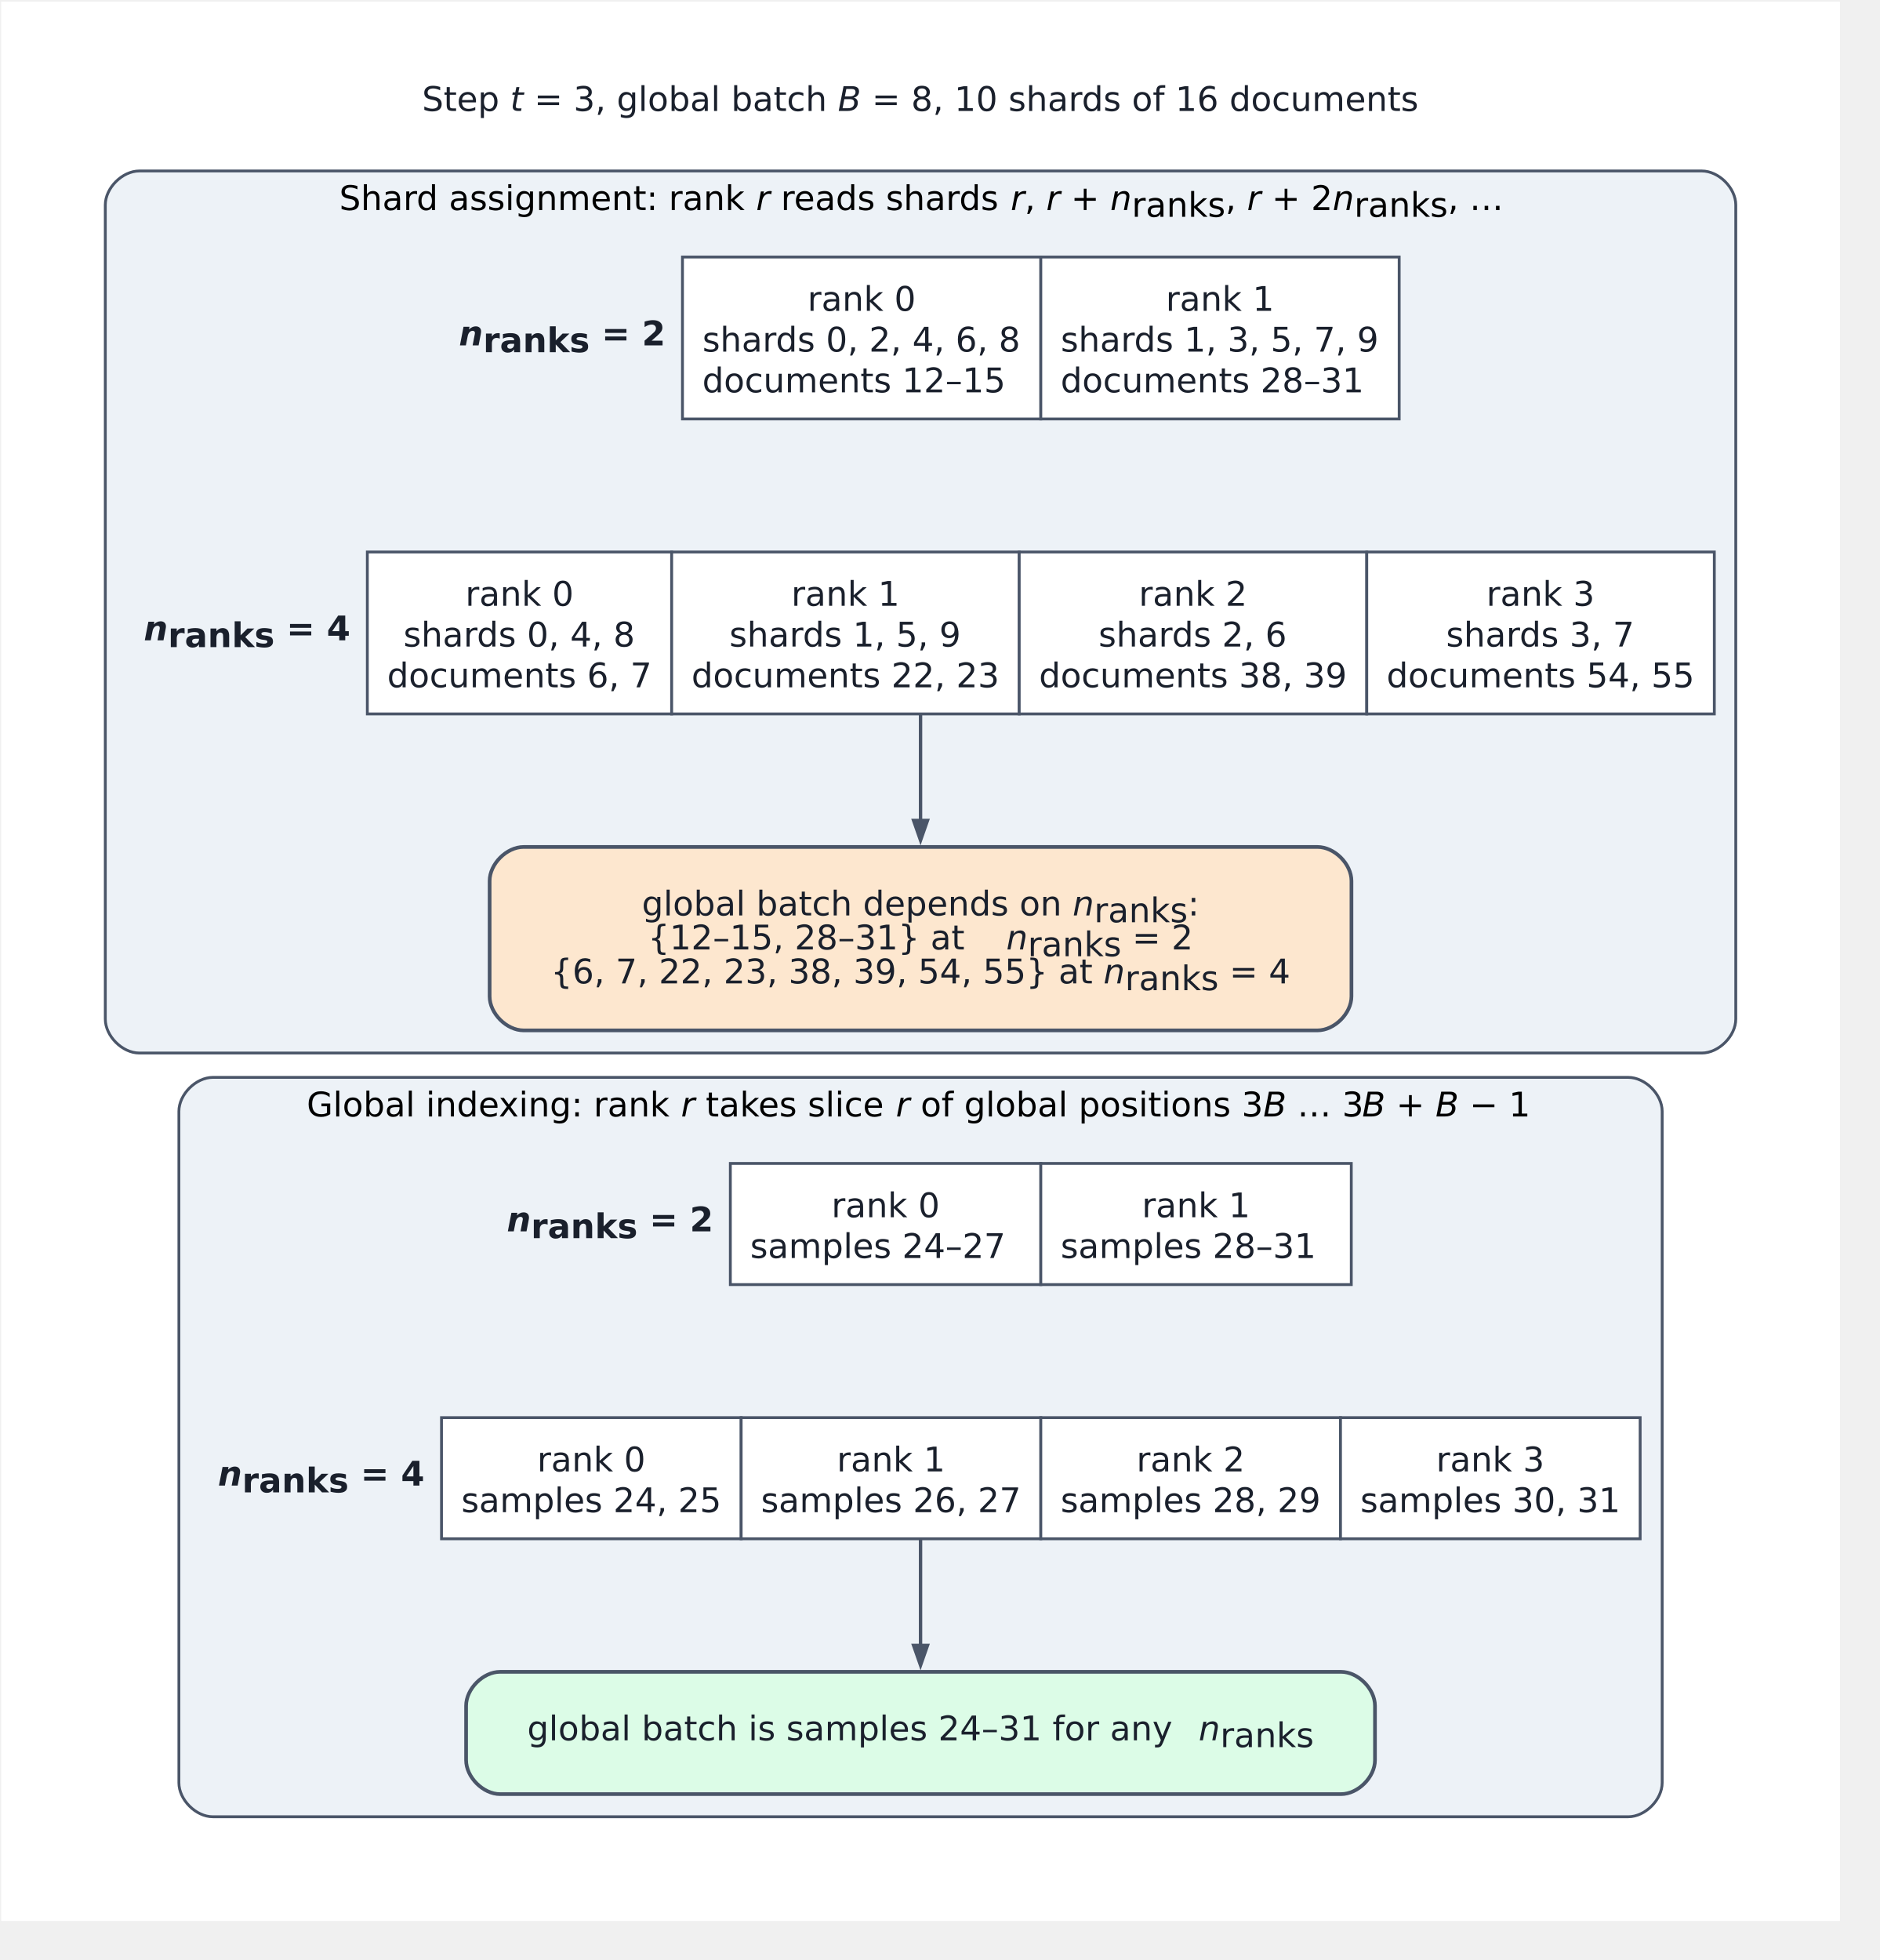
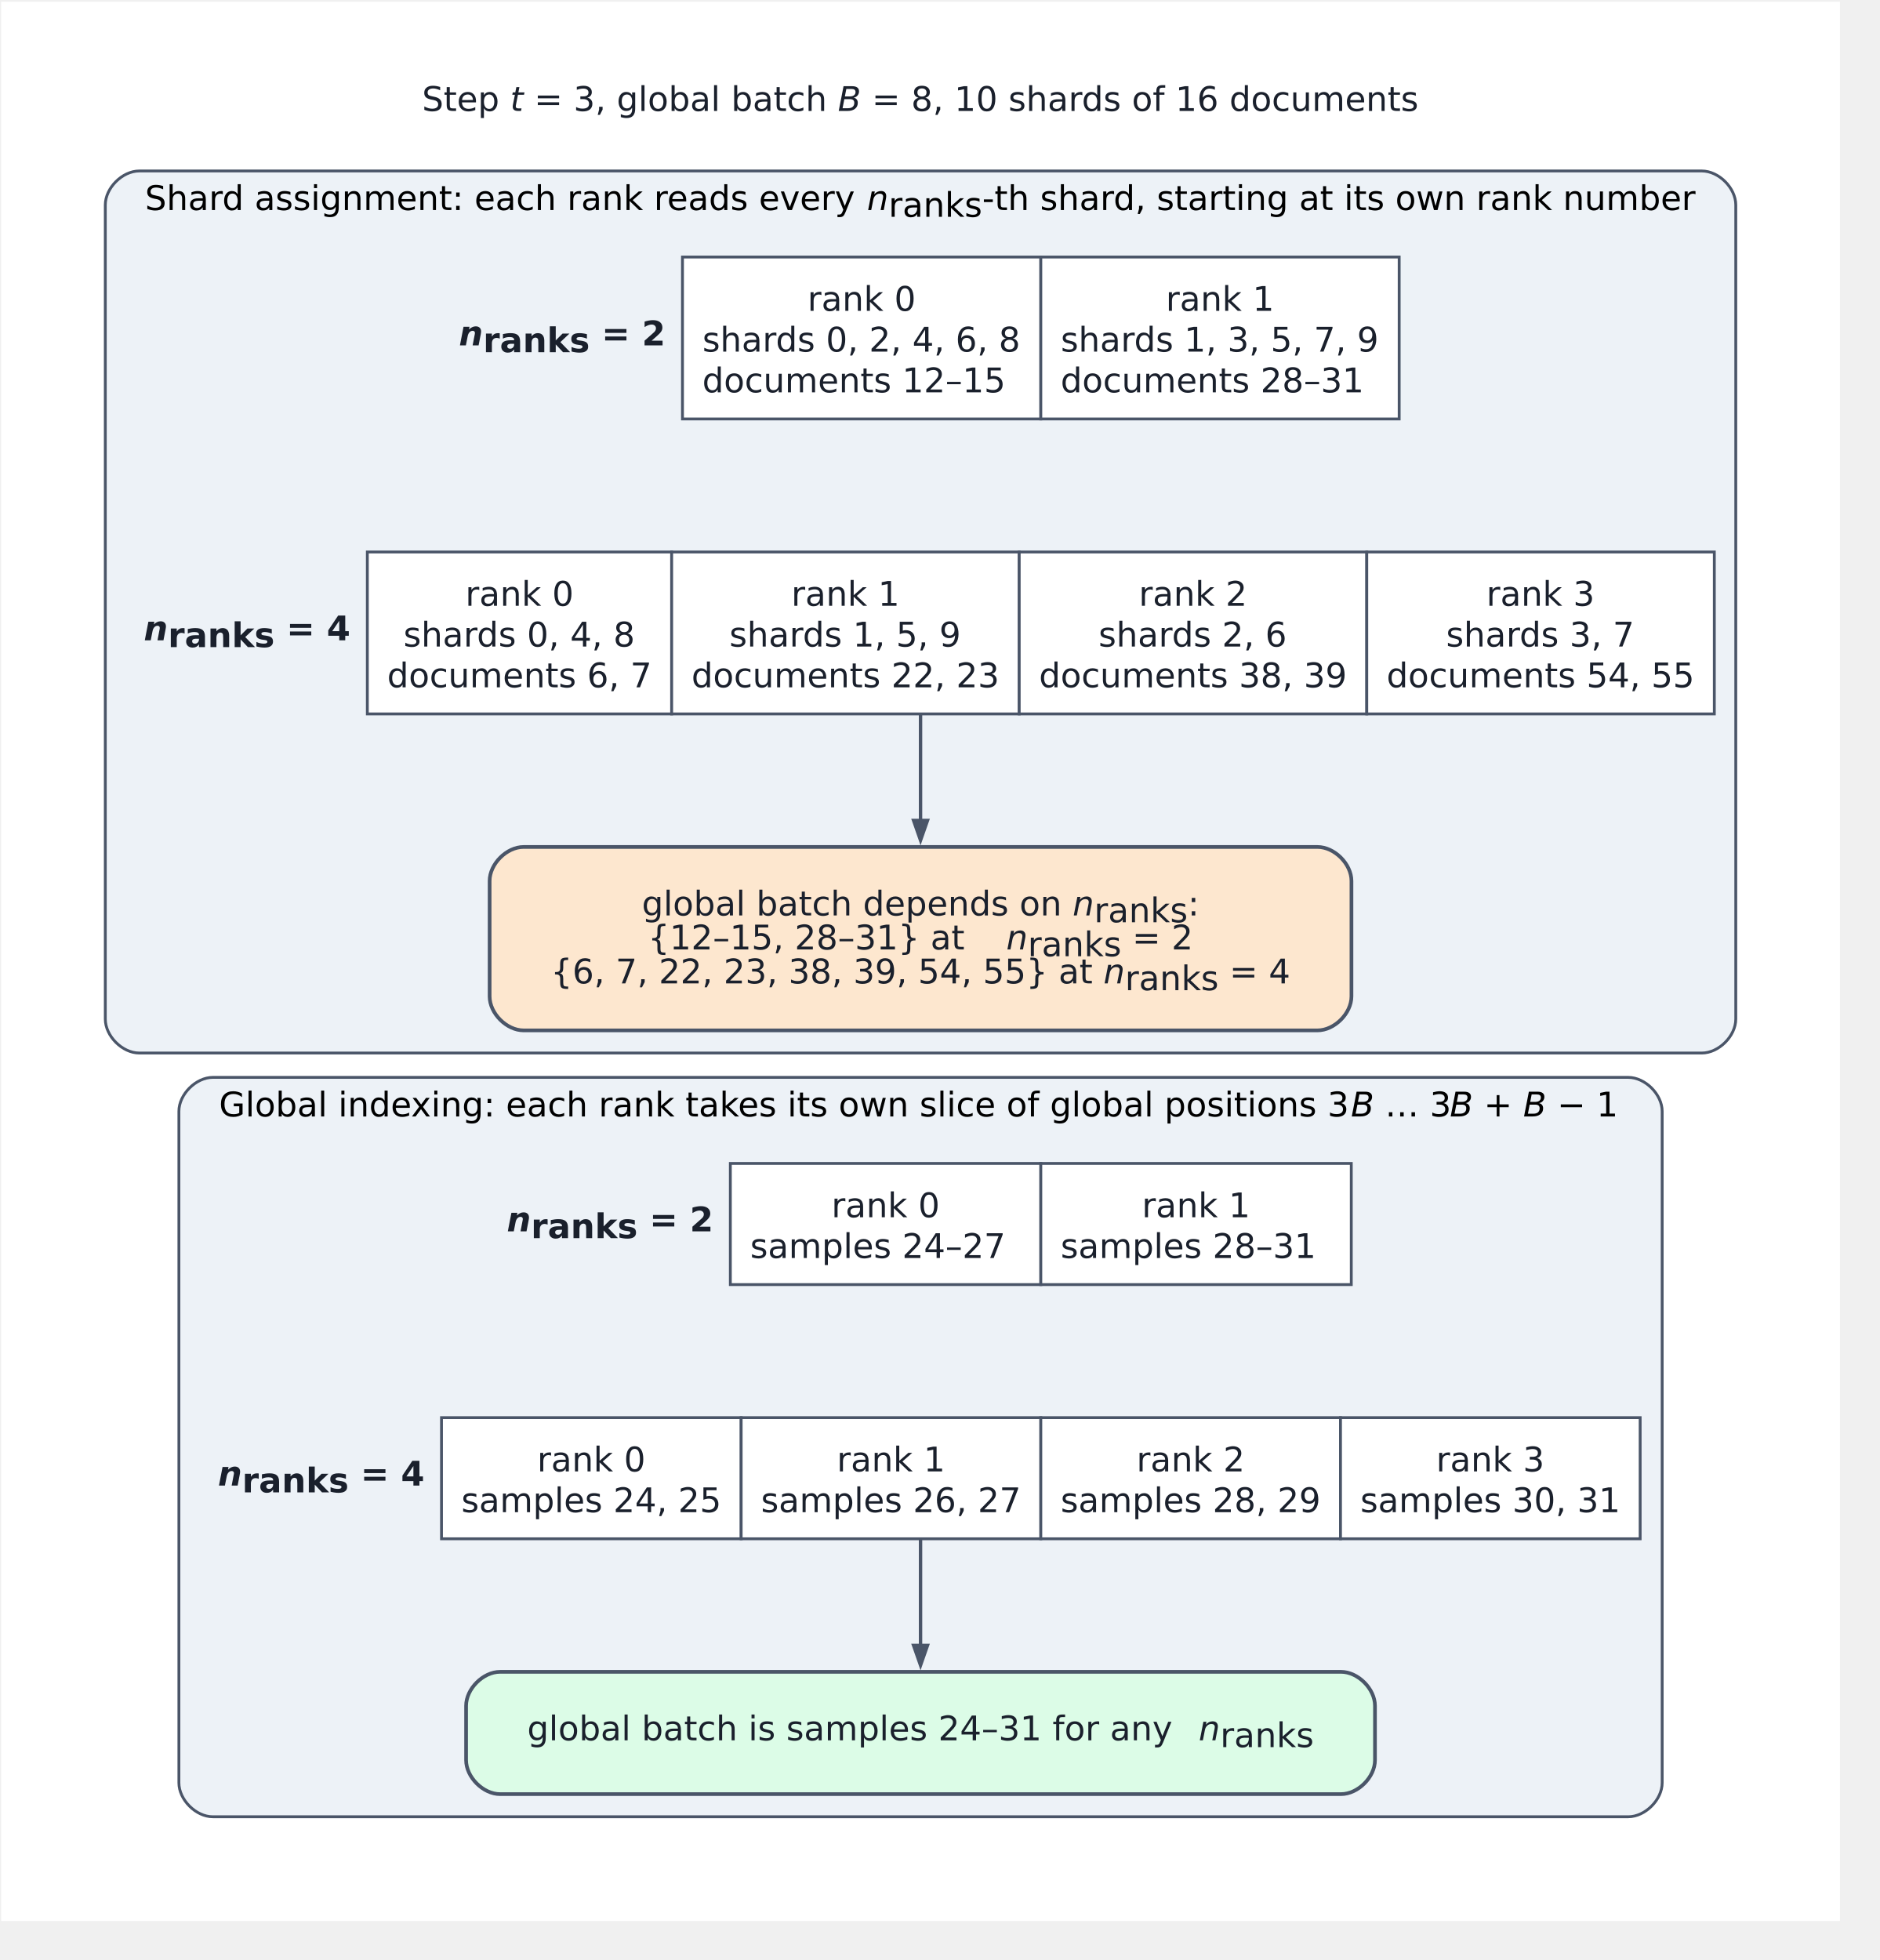
<svg xmlns="http://www.w3.org/2000/svg" width="678" height="707" viewBox="14.00 14.00 664.00 692.00">
  <g id="graph0" class="graph" transform="scale(1 1) rotate(0) translate(43.2 663.6)">
    <polygon fill="#ffffff" stroke="none" points="-28.8,28.8 -28.8,-649.2 620.8,-649.2 620.8,28.8 -28.8,28.8" />
    <g id="clust1" class="cluster">
      <path fill="#edf2f7" stroke="#4a5568" d="M20,-277.8C20,-277.8 572,-277.8 572,-277.8 578,-277.8 584,-283.8 584,-289.8 584,-289.8 584,-577.4 584,-577.4 584,-583.4 578,-589.4 572,-589.4 572,-589.4 20,-589.4 20,-589.4 14,-589.4 8,-583.4 8,-577.4 8,-577.4 8,-289.8 8,-289.8 8,-283.8 14,-277.8 20,-277.8" />
-       <text xml:space="preserve" text-anchor="start" x="90.64" y="-575.6" font-family="DejaVu Sans" font-size="12.00">Shard assignment: rank </text>
-       <text xml:space="preserve" text-anchor="start" x="237.9" y="-575.6" font-family="DejaVu Sans" font-style="italic" font-size="12.00">r</text>
-       <text xml:space="preserve" text-anchor="start" x="242.83" y="-575.6" font-family="DejaVu Sans" font-size="12.00"> reads shards </text>
-       <text xml:space="preserve" text-anchor="start" x="327.83" y="-575.6" font-family="DejaVu Sans" font-style="italic" font-size="12.00">r</text>
-       <text xml:space="preserve" text-anchor="start" x="332.76" y="-575.6" font-family="DejaVu Sans" font-size="12.00">, </text>
-       <text xml:space="preserve" text-anchor="start" x="340.39" y="-575.6" font-family="DejaVu Sans" font-style="italic" font-size="12.00">r</text>
-       <text xml:space="preserve" text-anchor="start" x="345.32" y="-575.6" font-family="DejaVu Sans" font-size="12.00"> + </text>
-       <text xml:space="preserve" text-anchor="start" x="363" y="-575.6" font-family="DejaVu Sans" font-style="italic" font-size="12.00">n</text>
-       <text xml:space="preserve" text-anchor="start" x="370.61" y="-575.6" font-family="DejaVu Sans" baseline-shift="sub" font-size="12.00">ranks</text>
-       <text xml:space="preserve" text-anchor="start" x="403.7" y="-575.6" font-family="DejaVu Sans" font-size="12.00">, </text>
-       <text xml:space="preserve" text-anchor="start" x="411.33" y="-575.6" font-family="DejaVu Sans" font-style="italic" font-size="12.00">r</text>
-       <text xml:space="preserve" text-anchor="start" x="416.27" y="-575.6" font-family="DejaVu Sans" font-size="12.00"> + 2</text>
-       <text xml:space="preserve" text-anchor="start" x="441.58" y="-575.6" font-family="DejaVu Sans" font-style="italic" font-size="12.00">n</text>
-       <text xml:space="preserve" text-anchor="start" x="449.19" y="-575.6" font-family="DejaVu Sans" baseline-shift="sub" font-size="12.00">ranks</text>
-       <text xml:space="preserve" text-anchor="start" x="482.28" y="-575.6" font-family="DejaVu Sans" font-size="12.00">, …</text>
+       <text xml:space="preserve" text-anchor="start" x="22.01" y="-575.6" font-family="DejaVu Sans" font-size="12.00">Shard assignment: each rank reads every </text>
+       <text xml:space="preserve" text-anchor="start" x="277.08" y="-575.6" font-family="DejaVu Sans" font-style="italic" font-size="12.00">n</text>
+       <text xml:space="preserve" text-anchor="start" x="284.69" y="-575.6" font-family="DejaVu Sans" baseline-shift="sub" font-size="12.00">ranks</text>
+       <text xml:space="preserve" text-anchor="start" x="317.78" y="-575.6" font-family="DejaVu Sans" font-size="12.00">-th shard, starting at its own rank number</text>
    </g>
    <g id="clust2" class="cluster">
      <path fill="#edf2f7" stroke="#4a5568" d="M46,-8C46,-8 546,-8 546,-8 552,-8 558,-14 558,-20 558,-20 558,-257.2 558,-257.2 558,-263.2 552,-269.2 546,-269.2 546,-269.2 46,-269.2 46,-269.2 40,-269.2 34,-263.2 34,-257.2 34,-257.2 34,-20 34,-20 34,-14 40,-8 46,-8" />
-       <text xml:space="preserve" text-anchor="start" x="79.15" y="-255.4" font-family="DejaVu Sans" font-size="12.00">Global indexing: rank </text>
-       <text xml:space="preserve" text-anchor="start" x="211.36" y="-255.4" font-family="DejaVu Sans" font-style="italic" font-size="12.00">r</text>
-       <text xml:space="preserve" text-anchor="start" x="216.29" y="-255.4" font-family="DejaVu Sans" font-size="12.00"> takes slice </text>
-       <text xml:space="preserve" text-anchor="start" x="287.28" y="-255.4" font-family="DejaVu Sans" font-style="italic" font-size="12.00">r</text>
-       <text xml:space="preserve" text-anchor="start" x="292.21" y="-255.4" font-family="DejaVu Sans" font-size="12.00"> of global positions 3</text>
-       <text xml:space="preserve" text-anchor="start" x="417.05" y="-255.4" font-family="DejaVu Sans" font-style="italic" font-size="12.00">B</text>
-       <text xml:space="preserve" text-anchor="start" x="425.28" y="-255.4" font-family="DejaVu Sans" font-size="12.00"> … 3</text>
-       <text xml:space="preserve" text-anchor="start" x="451.99" y="-255.4" font-family="DejaVu Sans" font-style="italic" font-size="12.00">B</text>
-       <text xml:space="preserve" text-anchor="start" x="460.22" y="-255.4" font-family="DejaVu Sans" font-size="12.00"> + </text>
-       <text xml:space="preserve" text-anchor="start" x="477.91" y="-255.4" font-family="DejaVu Sans" font-style="italic" font-size="12.00">B</text>
-       <text xml:space="preserve" text-anchor="start" x="486.14" y="-255.4" font-family="DejaVu Sans" font-size="12.00"> − 1</text>
+       <text xml:space="preserve" text-anchor="start" x="48.18" y="-255.4" font-family="DejaVu Sans" font-size="12.00">Global indexing: each rank takes its own slice of global positions 3</text>
+       <text xml:space="preserve" text-anchor="start" x="448.02" y="-255.4" font-family="DejaVu Sans" font-style="italic" font-size="12.00">B</text>
+       <text xml:space="preserve" text-anchor="start" x="456.25" y="-255.4" font-family="DejaVu Sans" font-size="12.00"> … 3</text>
+       <text xml:space="preserve" text-anchor="start" x="482.96" y="-255.4" font-family="DejaVu Sans" font-style="italic" font-size="12.00">B</text>
+       <text xml:space="preserve" text-anchor="start" x="491.19" y="-255.4" font-family="DejaVu Sans" font-size="12.00"> + </text>
+       <text xml:space="preserve" text-anchor="start" x="508.88" y="-255.4" font-family="DejaVu Sans" font-style="italic" font-size="12.00">B</text>
+       <text xml:space="preserve" text-anchor="start" x="517.11" y="-255.4" font-family="DejaVu Sans" font-size="12.00"> − 1</text>
    </g>
    <g id="node1" class="node">
      <text xml:space="preserve" text-anchor="start" x="132.91" y="-527.8" font-family="DejaVu Sans" font-weight="bold" font-style="italic" font-size="12.00" fill="#1a202c">n</text>
      <text xml:space="preserve" text-anchor="start" x="141.46" y="-527.8" font-family="DejaVu Sans" font-weight="bold" baseline-shift="sub" font-size="12.00" fill="#1a202c">ranks</text>
      <text xml:space="preserve" text-anchor="start" x="179.14" y="-527.8" font-family="DejaVu Sans" font-weight="bold" font-size="12.00" fill="#1a202c"> = 2</text>
      <polygon fill="#ffffff" stroke="none" points="211.9,-501.8 211.9,-559 338.49,-559 338.49,-501.8 211.9,-501.8" />
      <polygon fill="none" stroke="#4a5568" points="211.9,-501.8 211.9,-559 338.49,-559 338.49,-501.8 211.9,-501.8" />
      <text xml:space="preserve" text-anchor="start" x="256.05" y="-540" font-family="DejaVu Sans" font-size="12.00" fill="#1a202c">rank 0</text>
      <text xml:space="preserve" text-anchor="start" x="218.94" y="-525.6" font-family="DejaVu Sans" font-size="12.00" fill="#1a202c">shards 0, 2, 4, 6, 8</text>
      <text xml:space="preserve" text-anchor="start" x="218.9" y="-511.2" font-family="DejaVu Sans" font-size="12.00" fill="#1a202c">documents 12–15</text>
      <polygon fill="#ffffff" stroke="none" points="338.49,-501.8 338.49,-559 465.09,-559 465.09,-501.8 338.49,-501.8" />
      <polygon fill="none" stroke="#4a5568" points="338.49,-501.8 338.49,-559 465.09,-559 465.09,-501.8 338.49,-501.8" />
      <text xml:space="preserve" text-anchor="start" x="382.64" y="-540" font-family="DejaVu Sans" font-size="12.00" fill="#1a202c">rank 1</text>
      <text xml:space="preserve" text-anchor="start" x="345.53" y="-525.6" font-family="DejaVu Sans" font-size="12.00" fill="#1a202c">shards 1, 3, 5, 7, 9</text>
      <text xml:space="preserve" text-anchor="start" x="345.49" y="-511.2" font-family="DejaVu Sans" font-size="12.00" fill="#1a202c">documents 28–31</text>
    </g>
    <g id="node2" class="node">
      <text xml:space="preserve" text-anchor="start" x="21.58" y="-423.6" font-family="DejaVu Sans" font-weight="bold" font-style="italic" font-size="12.00" fill="#1a202c">n</text>
      <text xml:space="preserve" text-anchor="start" x="30.13" y="-423.6" font-family="DejaVu Sans" font-weight="bold" baseline-shift="sub" font-size="12.00" fill="#1a202c">ranks</text>
      <text xml:space="preserve" text-anchor="start" x="67.81" y="-423.6" font-family="DejaVu Sans" font-weight="bold" font-size="12.00" fill="#1a202c"> = 4</text>
      <polygon fill="#ffffff" stroke="none" points="100.57,-397.6 100.57,-454.8 208.08,-454.8 208.08,-397.6 100.57,-397.6" />
      <polygon fill="none" stroke="#4a5568" points="100.57,-397.6 100.57,-454.8 208.08,-454.8 208.08,-397.6 100.57,-397.6" />
      <text xml:space="preserve" text-anchor="start" x="135.18" y="-435.8" font-family="DejaVu Sans" font-size="12.00" fill="#1a202c">rank 0</text>
      <text xml:space="preserve" text-anchor="start" x="113.33" y="-421.4" font-family="DejaVu Sans" font-size="12.00" fill="#1a202c">shards 0, 4, 8</text>
      <text xml:space="preserve" text-anchor="start" x="107.57" y="-407" font-family="DejaVu Sans" font-size="12.00" fill="#1a202c">documents 6, 7</text>
      <polygon fill="#ffffff" stroke="none" points="208.08,-397.6 208.08,-454.8 330.86,-454.8 330.86,-397.6 208.08,-397.6" />
      <polygon fill="none" stroke="#4a5568" points="208.08,-397.6 208.08,-454.8 330.86,-454.8 330.86,-397.6 208.08,-397.6" />
      <text xml:space="preserve" text-anchor="start" x="250.32" y="-435.8" font-family="DejaVu Sans" font-size="12.00" fill="#1a202c">rank 1</text>
      <text xml:space="preserve" text-anchor="start" x="228.47" y="-421.4" font-family="DejaVu Sans" font-size="12.00" fill="#1a202c">shards 1, 5, 9</text>
      <text xml:space="preserve" text-anchor="start" x="215.08" y="-407" font-family="DejaVu Sans" font-size="12.00" fill="#1a202c">documents 22, 23</text>
      <polygon fill="#ffffff" stroke="none" points="330.86,-397.6 330.86,-454.8 453.64,-454.8 453.64,-397.6 330.86,-397.6" />
      <polygon fill="none" stroke="#4a5568" points="330.86,-397.6 330.86,-454.8 453.64,-454.8 453.64,-397.6 330.86,-397.6" />
      <text xml:space="preserve" text-anchor="start" x="373.1" y="-435.8" font-family="DejaVu Sans" font-size="12.00" fill="#1a202c">rank 2</text>
      <text xml:space="preserve" text-anchor="start" x="358.88" y="-421.4" font-family="DejaVu Sans" font-size="12.00" fill="#1a202c">shards 2, 6</text>
      <text xml:space="preserve" text-anchor="start" x="337.86" y="-407" font-family="DejaVu Sans" font-size="12.00" fill="#1a202c">documents 38, 39</text>
      <polygon fill="#ffffff" stroke="none" points="453.64,-397.6 453.64,-454.8 576.42,-454.8 576.42,-397.6 453.64,-397.6" />
      <polygon fill="none" stroke="#4a5568" points="453.64,-397.6 453.64,-454.8 576.42,-454.8 576.42,-397.6 453.64,-397.6" />
      <text xml:space="preserve" text-anchor="start" x="495.88" y="-435.8" font-family="DejaVu Sans" font-size="12.00" fill="#1a202c">rank 3</text>
      <text xml:space="preserve" text-anchor="start" x="481.66" y="-421.4" font-family="DejaVu Sans" font-size="12.00" fill="#1a202c">shards 3, 7</text>
      <text xml:space="preserve" text-anchor="start" x="460.64" y="-407" font-family="DejaVu Sans" font-size="12.00" fill="#1a202c">documents 54, 55</text>
    </g>
    <g id="node3" class="node">
      <path fill="#fde7cf" stroke="#4a5568" stroke-width="1.3" d="M436.23,-350.6C436.23,-350.6 155.77,-350.6 155.77,-350.6 149.77,-350.6 143.77,-344.6 143.77,-338.6 143.77,-338.6 143.77,-297.8 143.77,-297.8 143.77,-291.8 149.77,-285.8 155.77,-285.8 155.77,-285.8 436.23,-285.8 436.23,-285.8 442.23,-285.8 448.23,-291.8 448.23,-297.8 448.23,-297.8 448.23,-338.6 448.23,-338.6 448.23,-344.6 442.23,-350.6 436.23,-350.6" />
      <text xml:space="preserve" text-anchor="start" x="197.55" y="-326.4" font-family="DejaVu Sans" font-size="12.00" fill="#1a202c">global batch depends on </text>
      <text xml:space="preserve" text-anchor="start" x="349.71" y="-326.4" font-family="DejaVu Sans" font-style="italic" font-size="12.00" fill="#1a202c">n</text>
      <text xml:space="preserve" text-anchor="start" x="357.31" y="-326.4" font-family="DejaVu Sans" baseline-shift="sub" font-size="12.00" fill="#1a202c">ranks</text>
      <text xml:space="preserve" text-anchor="start" x="390.41" y="-326.4" font-family="DejaVu Sans" font-size="12.00" fill="#1a202c">:</text>
      <text xml:space="preserve" text-anchor="start" x="199.72" y="-314.4" font-family="DejaVu Sans" font-size="12.00" fill="#1a202c">{12–15, 28–31} at </text>
      <text xml:space="preserve" text-anchor="start" x="326.27" y="-314.4" font-family="DejaVu Sans" font-style="italic" font-size="12.00" fill="#1a202c">n</text>
      <text xml:space="preserve" text-anchor="start" x="333.87" y="-314.4" font-family="DejaVu Sans" baseline-shift="sub" font-size="12.00" fill="#1a202c">ranks</text>
      <text xml:space="preserve" text-anchor="start" x="366.97" y="-314.4" font-family="DejaVu Sans" font-size="12.00" fill="#1a202c"> = 2</text>
      <text xml:space="preserve" text-anchor="start" x="165.37" y="-302.4" font-family="DejaVu Sans" font-size="12.00" fill="#1a202c">{6, 7, 22, 23, 38, 39, 54, 55} at </text>
      <text xml:space="preserve" text-anchor="start" x="360.61" y="-302.4" font-family="DejaVu Sans" font-style="italic" font-size="12.00" fill="#1a202c">n</text>
      <text xml:space="preserve" text-anchor="start" x="368.22" y="-302.4" font-family="DejaVu Sans" baseline-shift="sub" font-size="12.00" fill="#1a202c">ranks</text>
      <text xml:space="preserve" text-anchor="start" x="401.31" y="-302.4" font-family="DejaVu Sans" font-size="12.00" fill="#1a202c"> = 4</text>
    </g>
    <g id="edge2" class="edge">
      <path fill="none" stroke="#4a5568" stroke-width="1.2" d="M296,-397.63C296,-386.06 296,-372.38 296,-359.71" />
      <polygon fill="#4a5568" stroke="#4a5568" stroke-width="1.2" points="298.45,-359.96 296,-352.96 293.55,-359.96 298.45,-359.96" />
    </g>
    <g id="node4" class="node">
      <text xml:space="preserve" text-anchor="start" x="149.83" y="-214.8" font-family="DejaVu Sans" font-weight="bold" font-style="italic" font-size="12.00" fill="#1a202c">n</text>
      <text xml:space="preserve" text-anchor="start" x="158.37" y="-214.8" font-family="DejaVu Sans" font-weight="bold" baseline-shift="sub" font-size="12.00" fill="#1a202c">ranks</text>
      <text xml:space="preserve" text-anchor="start" x="196.05" y="-214.8" font-family="DejaVu Sans" font-weight="bold" font-size="12.00" fill="#1a202c"> = 2</text>
      <polygon fill="#ffffff" stroke="none" points="228.81,-196 228.81,-238.8 338.49,-238.8 338.49,-196 228.81,-196" />
      <polygon fill="none" stroke="#4a5568" points="228.81,-196 228.81,-238.8 338.49,-238.8 338.49,-196 228.81,-196" />
      <text xml:space="preserve" text-anchor="start" x="264.51" y="-219.8" font-family="DejaVu Sans" font-size="12.00" fill="#1a202c">rank 0</text>
      <text xml:space="preserve" text-anchor="start" x="235.81" y="-205.4" font-family="DejaVu Sans" font-size="12.00" fill="#1a202c">samples 24–27</text>
      <polygon fill="#ffffff" stroke="none" points="338.49,-196 338.49,-238.8 448.17,-238.8 448.17,-196 338.49,-196" />
      <polygon fill="none" stroke="#4a5568" points="338.49,-196 338.49,-238.8 448.17,-238.8 448.17,-196 338.49,-196" />
      <text xml:space="preserve" text-anchor="start" x="374.19" y="-219.8" font-family="DejaVu Sans" font-size="12.00" fill="#1a202c">rank 1</text>
      <text xml:space="preserve" text-anchor="start" x="345.49" y="-205.4" font-family="DejaVu Sans" font-size="12.00" fill="#1a202c">samples 28–31</text>
    </g>
    <g id="node5" class="node">
      <text xml:space="preserve" text-anchor="start" x="47.78" y="-125" font-family="DejaVu Sans" font-weight="bold" font-style="italic" font-size="12.00" fill="#1a202c">n</text>
      <text xml:space="preserve" text-anchor="start" x="56.32" y="-125" font-family="DejaVu Sans" font-weight="bold" baseline-shift="sub" font-size="12.00" fill="#1a202c">ranks</text>
      <text xml:space="preserve" text-anchor="start" x="94.01" y="-125" font-family="DejaVu Sans" font-weight="bold" font-size="12.00" fill="#1a202c"> = 4</text>
      <polygon fill="#ffffff" stroke="none" points="126.77,-106.2 126.77,-149 232.63,-149 232.63,-106.2 126.77,-106.2" />
      <polygon fill="none" stroke="#4a5568" points="126.77,-106.2 126.77,-149 232.63,-149 232.63,-106.2 126.77,-106.2" />
      <text xml:space="preserve" text-anchor="start" x="160.55" y="-130" font-family="DejaVu Sans" font-size="12.00" fill="#1a202c">rank 0</text>
      <text xml:space="preserve" text-anchor="start" x="133.77" y="-115.6" font-family="DejaVu Sans" font-size="12.00" fill="#1a202c">samples 24, 25</text>
      <polygon fill="#ffffff" stroke="none" points="232.63,-106.2 232.63,-149 338.49,-149 338.49,-106.2 232.63,-106.2" />
      <polygon fill="none" stroke="#4a5568" points="232.63,-106.2 232.63,-149 338.49,-149 338.49,-106.2 232.63,-106.2" />
      <text xml:space="preserve" text-anchor="start" x="266.42" y="-130" font-family="DejaVu Sans" font-size="12.00" fill="#1a202c">rank 1</text>
      <text xml:space="preserve" text-anchor="start" x="239.63" y="-115.6" font-family="DejaVu Sans" font-size="12.00" fill="#1a202c">samples 26, 27</text>
      <polygon fill="#ffffff" stroke="none" points="338.49,-106.2 338.49,-149 444.36,-149 444.36,-106.2 338.49,-106.2" />
      <polygon fill="none" stroke="#4a5568" points="338.49,-106.2 338.49,-149 444.36,-149 444.36,-106.2 338.49,-106.2" />
      <text xml:space="preserve" text-anchor="start" x="372.28" y="-130" font-family="DejaVu Sans" font-size="12.00" fill="#1a202c">rank 2</text>
      <text xml:space="preserve" text-anchor="start" x="345.49" y="-115.6" font-family="DejaVu Sans" font-size="12.00" fill="#1a202c">samples 28, 29</text>
      <polygon fill="#ffffff" stroke="none" points="444.36,-106.2 444.36,-149 550.22,-149 550.22,-106.2 444.36,-106.2" />
      <polygon fill="none" stroke="#4a5568" points="444.36,-106.2 444.36,-149 550.22,-149 550.22,-106.2 444.36,-106.2" />
      <text xml:space="preserve" text-anchor="start" x="478.14" y="-130" font-family="DejaVu Sans" font-size="12.00" fill="#1a202c">rank 3</text>
      <text xml:space="preserve" text-anchor="start" x="451.36" y="-115.6" font-family="DejaVu Sans" font-size="12.00" fill="#1a202c">samples 30, 31</text>
    </g>
    <g id="node6" class="node">
      <path fill="#dcfce7" stroke="#4a5568" stroke-width="1.3" d="M444.54,-59.2C444.54,-59.2 147.46,-59.2 147.46,-59.2 141.46,-59.2 135.46,-53.2 135.46,-47.2 135.46,-47.2 135.46,-28 135.46,-28 135.46,-22 141.46,-16 147.46,-16 147.46,-16 444.54,-16 444.54,-16 450.54,-16 456.54,-22 456.54,-28 456.54,-28 456.54,-47.2 456.54,-47.2 456.54,-53.2 450.54,-59.2 444.54,-59.2" />
      <text xml:space="preserve" text-anchor="start" x="157.06" y="-35" font-family="DejaVu Sans" font-size="12.00" fill="#1a202c">global batch is samples 24–31 for any </text>
      <text xml:space="preserve" text-anchor="start" x="394.24" y="-35" font-family="DejaVu Sans" font-style="italic" font-size="12.00" fill="#1a202c">n</text>
      <text xml:space="preserve" text-anchor="start" x="401.85" y="-35" font-family="DejaVu Sans" baseline-shift="sub" font-size="12.00" fill="#1a202c">ranks</text>
    </g>
    <g id="edge4" class="edge">
      <path fill="none" stroke="#4a5568" stroke-width="1.2" d="M296,-106.63C296,-95.37 296,-81.08 296,-68.5" />
      <polygon fill="#4a5568" stroke="#4a5568" stroke-width="1.2" points="298.45,-68.53 296,-61.53 293.55,-68.53 298.45,-68.53" />
    </g>
    <g id="node7" class="node">
      <text xml:space="preserve" text-anchor="start" x="119.88" y="-610.6" font-family="DejaVu Sans" font-size="12.00" fill="#1a202c">Step </text>
      <text xml:space="preserve" text-anchor="start" x="151.01" y="-610.6" font-family="DejaVu Sans" font-style="italic" font-size="12.00" fill="#1a202c">t</text>
      <text xml:space="preserve" text-anchor="start" x="155.72" y="-610.6" font-family="DejaVu Sans" font-size="12.00" fill="#1a202c"> = 3, global batch </text>
      <text xml:space="preserve" text-anchor="start" x="266.77" y="-610.6" font-family="DejaVu Sans" font-style="italic" font-size="12.00" fill="#1a202c">B</text>
      <text xml:space="preserve" text-anchor="start" x="275" y="-610.6" font-family="DejaVu Sans" font-size="12.00" fill="#1a202c"> = 8, 10 shards of 16 documents</text>
    </g>
  </g>
</svg>
